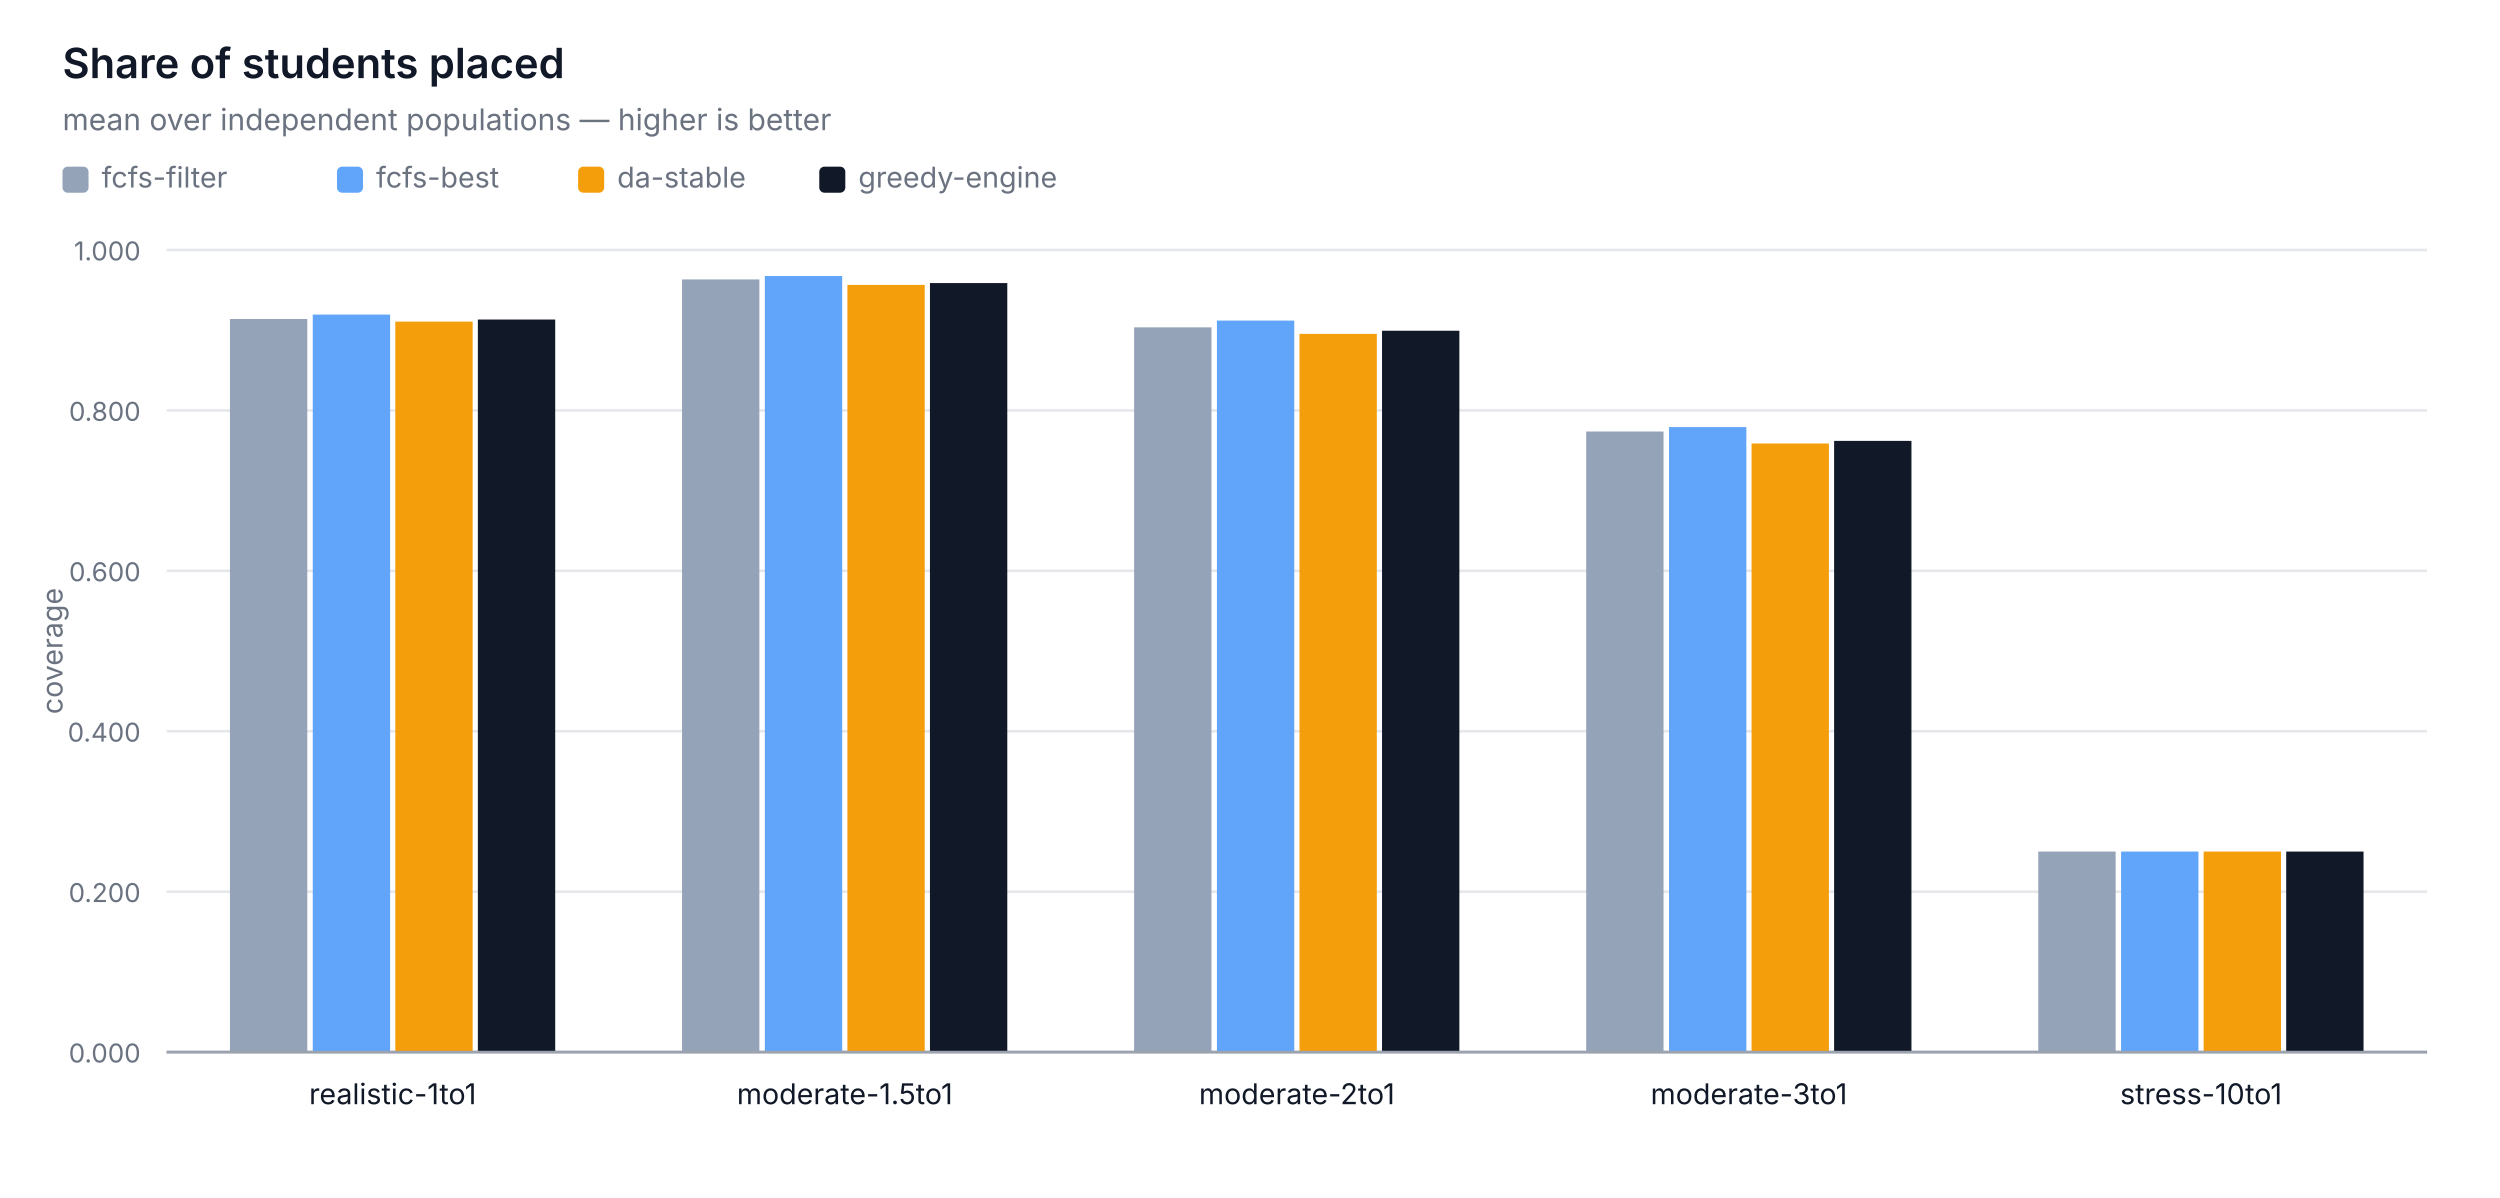
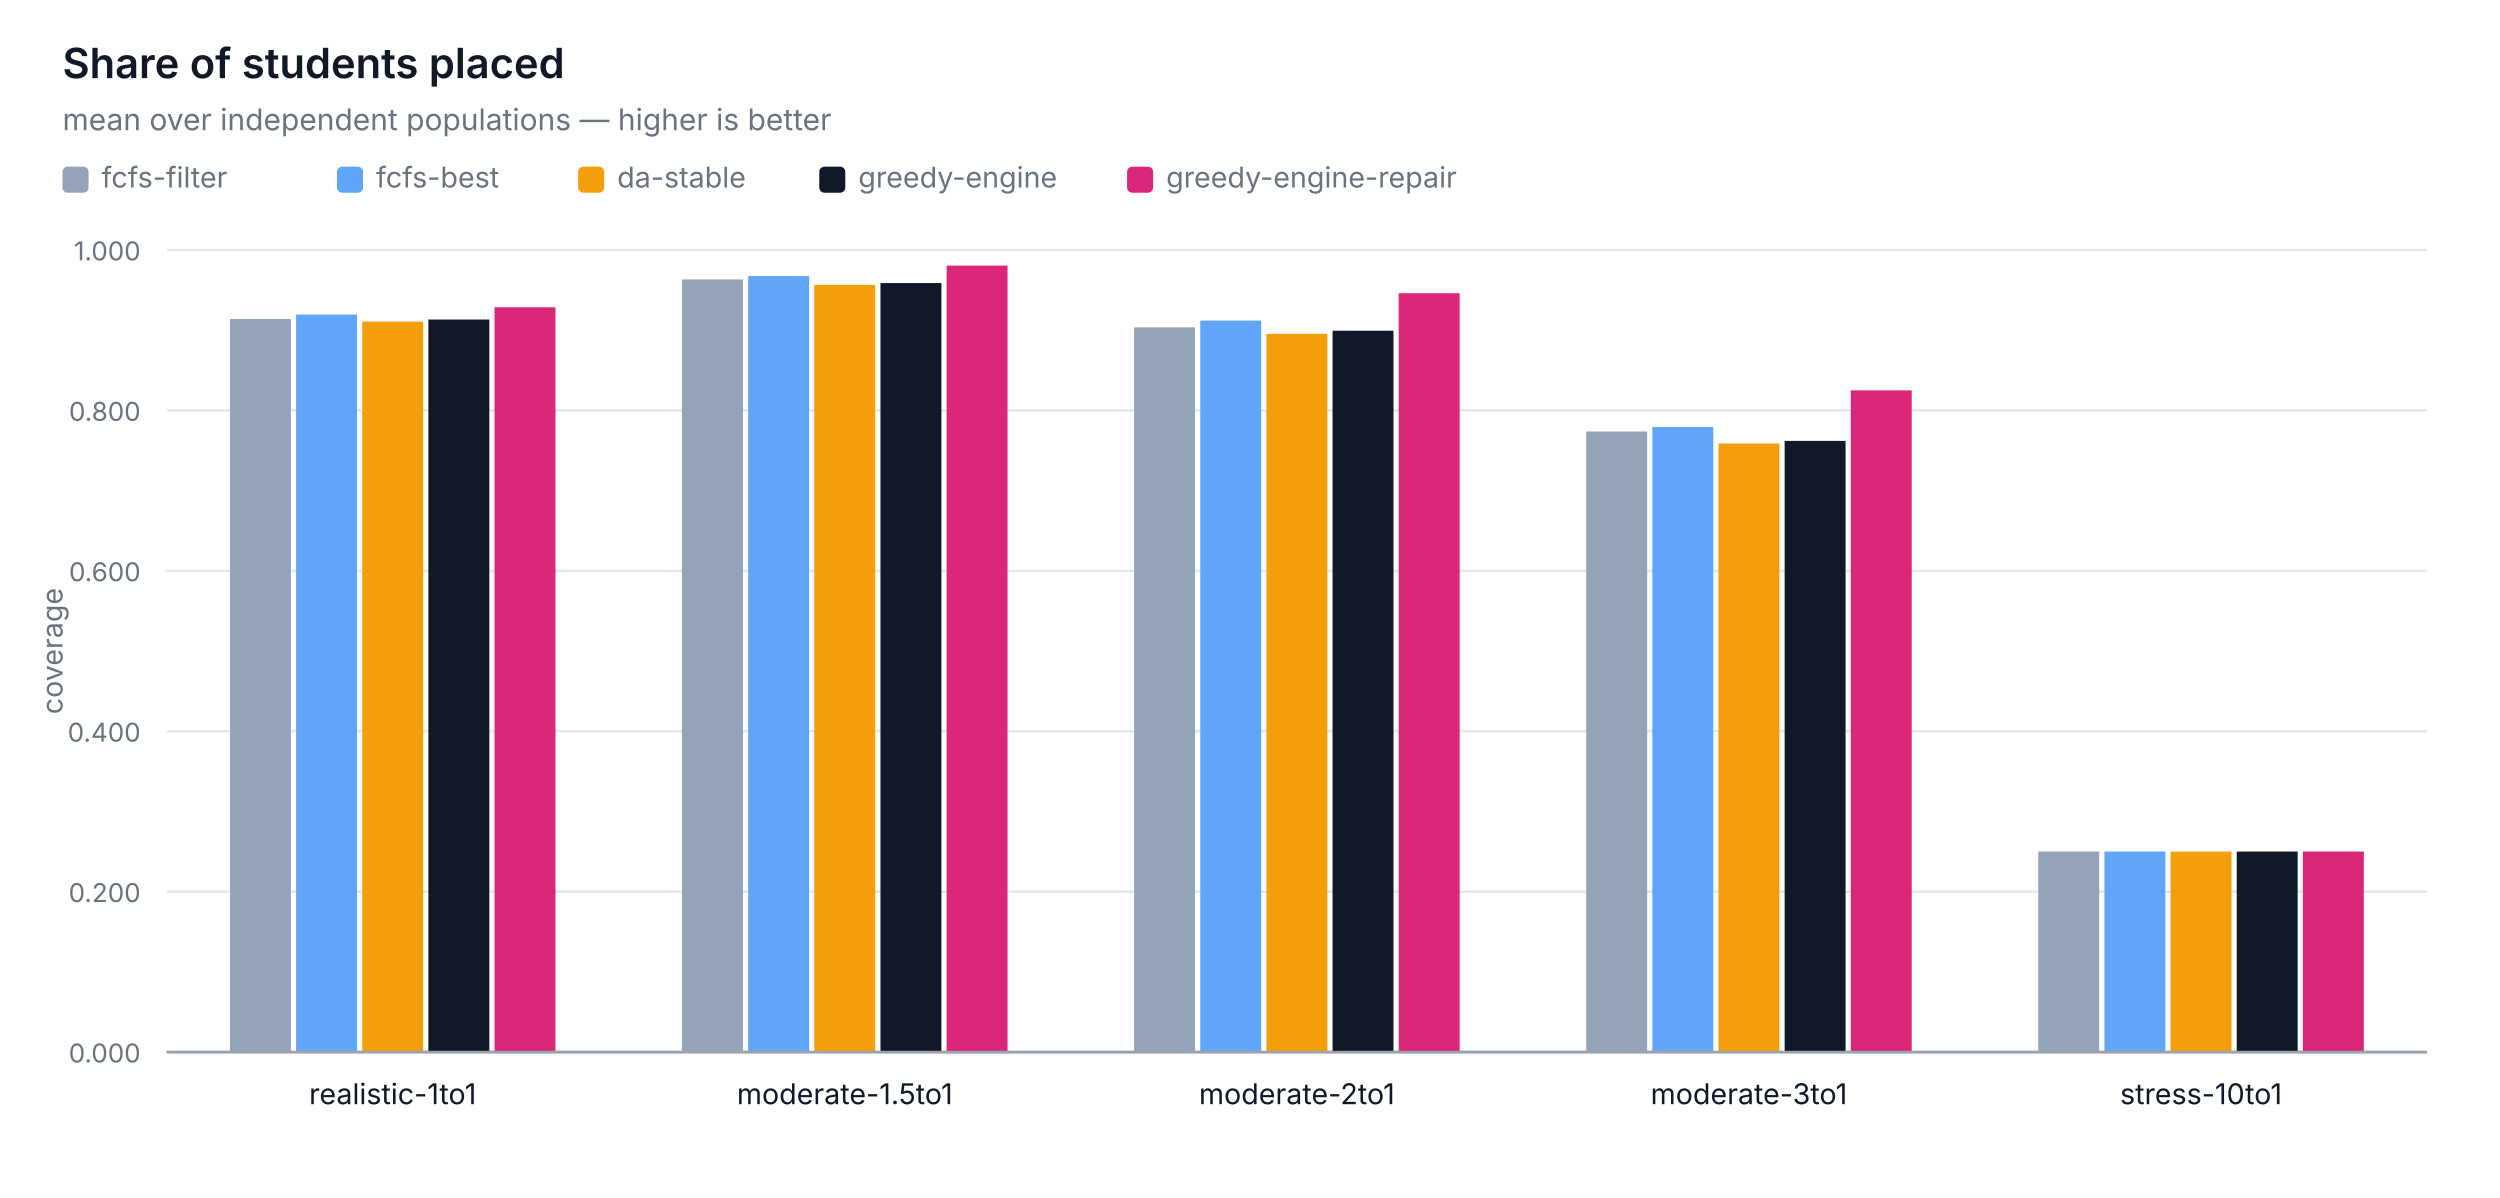
<svg xmlns="http://www.w3.org/2000/svg" width="960" height="460" viewBox="0 0 960 460" role="img" aria-label="Share of students placed">
  <rect width="960" height="460" fill="#ffffff" />
  <text x="24" y="30" font-family="'Inter', 'Helvetica Neue', Arial, sans-serif" font-size="16" font-weight="600" fill="#111827">Share of students placed</text>
  <text x="24" y="50" font-family="'Inter', 'Helvetica Neue', Arial, sans-serif" font-size="11.5" fill="#6b7280">mean over independent populations — higher is better</text>
  <rect x="24" y="64" width="10" height="10" rx="2" fill="#94a3b8" />
  <text x="39.0" y="72.0" font-family="'Inter', 'Helvetica Neue', Arial, sans-serif" font-size="11" font-weight="400" fill="#6b7280" text-anchor="start">fcfs-filter</text>
  <rect x="129.4" y="64" width="10" height="10" rx="2" fill="#60a5fa" />
  <text x="144.4" y="72.0" font-family="'Inter', 'Helvetica Neue', Arial, sans-serif" font-size="11" font-weight="400" fill="#6b7280" text-anchor="start">fcfs-best</text>
  <rect x="222" y="64" width="10" height="10" rx="2" fill="#f59e0b" />
  <text x="237.0" y="72.0" font-family="'Inter', 'Helvetica Neue', Arial, sans-serif" font-size="11" font-weight="400" fill="#6b7280" text-anchor="start">da-stable</text>
  <rect x="314.6" y="64" width="10" height="10" rx="2" fill="#111827" />
  <text x="329.6" y="72.0" font-family="'Inter', 'Helvetica Neue', Arial, sans-serif" font-size="11" font-weight="400" fill="#6b7280" text-anchor="start">greedy-engine</text>
+   <rect x="432.8" y="64" width="10" height="10" rx="2" fill="#db2777" />
+   <text x="447.8" y="72.0" font-family="'Inter', 'Helvetica Neue', Arial, sans-serif" font-size="11" font-weight="400" fill="#6b7280" text-anchor="start">greedy-engine-repair</text>
  <line x1="64" y1="404.0" x2="932" y2="404.0" stroke="#9ca3af" stroke-width="1" />
  <text x="54.0" y="408.0" font-family="'Inter', 'Helvetica Neue', Arial, sans-serif" font-size="10" font-weight="400" fill="#6b7280" text-anchor="end">0.000</text>
  <line x1="64" y1="342.4" x2="932" y2="342.4" stroke="#e5e7eb" stroke-width="1" />
  <text x="54.0" y="346.4" font-family="'Inter', 'Helvetica Neue', Arial, sans-serif" font-size="10" font-weight="400" fill="#6b7280" text-anchor="end">0.200</text>
  <line x1="64" y1="280.8" x2="932" y2="280.8" stroke="#e5e7eb" stroke-width="1" />
  <text x="54.0" y="284.8" font-family="'Inter', 'Helvetica Neue', Arial, sans-serif" font-size="10" font-weight="400" fill="#6b7280" text-anchor="end">0.400</text>
  <line x1="64" y1="219.2" x2="932" y2="219.2" stroke="#e5e7eb" stroke-width="1" />
  <text x="54.0" y="223.2" font-family="'Inter', 'Helvetica Neue', Arial, sans-serif" font-size="10" font-weight="400" fill="#6b7280" text-anchor="end">0.600</text>
  <line x1="64" y1="157.6" x2="932" y2="157.6" stroke="#e5e7eb" stroke-width="1" />
  <text x="54.0" y="161.6" font-family="'Inter', 'Helvetica Neue', Arial, sans-serif" font-size="10" font-weight="400" fill="#6b7280" text-anchor="end">0.800</text>
  <line x1="64" y1="96.0" x2="932" y2="96.0" stroke="#e5e7eb" stroke-width="1" />
  <text x="54.0" y="100.0" font-family="'Inter', 'Helvetica Neue', Arial, sans-serif" font-size="10" font-weight="400" fill="#6b7280" text-anchor="end">1.000</text>
-   <rect x="88.3" y="122.5" width="29.7" height="281.5" fill="#94a3b8" />
-   <rect x="120.1" y="120.8" width="29.7" height="283.2" fill="#60a5fa" />
-   <rect x="151.8" y="123.5" width="29.7" height="280.5" fill="#f59e0b" />
-   <rect x="183.5" y="122.7" width="29.7" height="281.3" fill="#111827" />
+   <rect x="88.3" y="122.5" width="23.4" height="281.5" fill="#94a3b8" />
+   <rect x="113.7" y="120.8" width="23.4" height="283.2" fill="#60a5fa" />
+   <rect x="139.1" y="123.5" width="23.4" height="280.5" fill="#f59e0b" />
+   <rect x="164.5" y="122.7" width="23.4" height="281.3" fill="#111827" />
+   <rect x="189.9" y="118.0" width="23.4" height="286.0" fill="#db2777" />
  <text x="150.8" y="424.0" font-family="'Inter', 'Helvetica Neue', Arial, sans-serif" font-size="11" font-weight="400" fill="#111827" text-anchor="middle">realistic-1to1</text>
-   <rect x="261.9" y="107.3" width="29.7" height="296.7" fill="#94a3b8" />
-   <rect x="293.7" y="106.0" width="29.7" height="298.0" fill="#60a5fa" />
-   <rect x="325.4" y="109.4" width="29.7" height="294.6" fill="#f59e0b" />
-   <rect x="357.1" y="108.7" width="29.7" height="295.3" fill="#111827" />
+   <rect x="261.9" y="107.3" width="23.4" height="296.7" fill="#94a3b8" />
+   <rect x="287.3" y="106.0" width="23.4" height="298.0" fill="#60a5fa" />
+   <rect x="312.7" y="109.4" width="23.4" height="294.6" fill="#f59e0b" />
+   <rect x="338.1" y="108.7" width="23.4" height="295.3" fill="#111827" />
+   <rect x="363.5" y="102.0" width="23.4" height="302.0" fill="#db2777" />
  <text x="324.4" y="424.0" font-family="'Inter', 'Helvetica Neue', Arial, sans-serif" font-size="11" font-weight="400" fill="#111827" text-anchor="middle">moderate-1.5to1</text>
-   <rect x="435.5" y="125.7" width="29.7" height="278.3" fill="#94a3b8" />
-   <rect x="467.3" y="123.1" width="29.7" height="280.9" fill="#60a5fa" />
-   <rect x="499.0" y="128.2" width="29.7" height="275.8" fill="#f59e0b" />
-   <rect x="530.7" y="127.0" width="29.7" height="277.0" fill="#111827" />
+   <rect x="435.5" y="125.7" width="23.4" height="278.3" fill="#94a3b8" />
+   <rect x="460.9" y="123.1" width="23.4" height="280.9" fill="#60a5fa" />
+   <rect x="486.3" y="128.2" width="23.4" height="275.8" fill="#f59e0b" />
+   <rect x="511.7" y="127.0" width="23.4" height="277.0" fill="#111827" />
+   <rect x="537.1" y="112.6" width="23.4" height="291.4" fill="#db2777" />
  <text x="498.0" y="424.0" font-family="'Inter', 'Helvetica Neue', Arial, sans-serif" font-size="11" font-weight="400" fill="#111827" text-anchor="middle">moderate-2to1</text>
-   <rect x="609.1" y="165.7" width="29.7" height="238.3" fill="#94a3b8" />
-   <rect x="640.9" y="164.0" width="29.7" height="240.0" fill="#60a5fa" />
-   <rect x="672.6" y="170.3" width="29.7" height="233.7" fill="#f59e0b" />
-   <rect x="704.3" y="169.3" width="29.7" height="234.7" fill="#111827" />
+   <rect x="609.1" y="165.7" width="23.4" height="238.3" fill="#94a3b8" />
+   <rect x="634.5" y="164.0" width="23.4" height="240.0" fill="#60a5fa" />
+   <rect x="659.9" y="170.3" width="23.4" height="233.7" fill="#f59e0b" />
+   <rect x="685.3" y="169.3" width="23.4" height="234.7" fill="#111827" />
+   <rect x="710.7" y="149.9" width="23.4" height="254.1" fill="#db2777" />
  <text x="671.6" y="424.0" font-family="'Inter', 'Helvetica Neue', Arial, sans-serif" font-size="11" font-weight="400" fill="#111827" text-anchor="middle">moderate-3to1</text>
-   <rect x="782.7" y="327.0" width="29.7" height="77.0" fill="#94a3b8" />
-   <rect x="814.5" y="327.0" width="29.7" height="77.0" fill="#60a5fa" />
-   <rect x="846.2" y="327.0" width="29.7" height="77.0" fill="#f59e0b" />
-   <rect x="877.9" y="327.0" width="29.7" height="77.0" fill="#111827" />
+   <rect x="782.7" y="327.0" width="23.4" height="77.0" fill="#94a3b8" />
+   <rect x="808.1" y="327.0" width="23.4" height="77.0" fill="#60a5fa" />
+   <rect x="833.5" y="327.0" width="23.4" height="77.0" fill="#f59e0b" />
+   <rect x="858.9" y="327.0" width="23.4" height="77.0" fill="#111827" />
+   <rect x="884.3" y="327.0" width="23.4" height="77.0" fill="#db2777" />
  <text x="845.2" y="424.0" font-family="'Inter', 'Helvetica Neue', Arial, sans-serif" font-size="11" font-weight="400" fill="#111827" text-anchor="middle">stress-10to1</text>
  <line x1="64" y1="404" x2="932" y2="404" stroke="#9ca3af" stroke-width="1" />
  <text transform="rotate(-90 24 250)" x="24.0" y="250.0" font-family="'Inter', 'Helvetica Neue', Arial, sans-serif" font-size="11" font-weight="400" fill="#6b7280" text-anchor="middle">coverage</text>
</svg>
